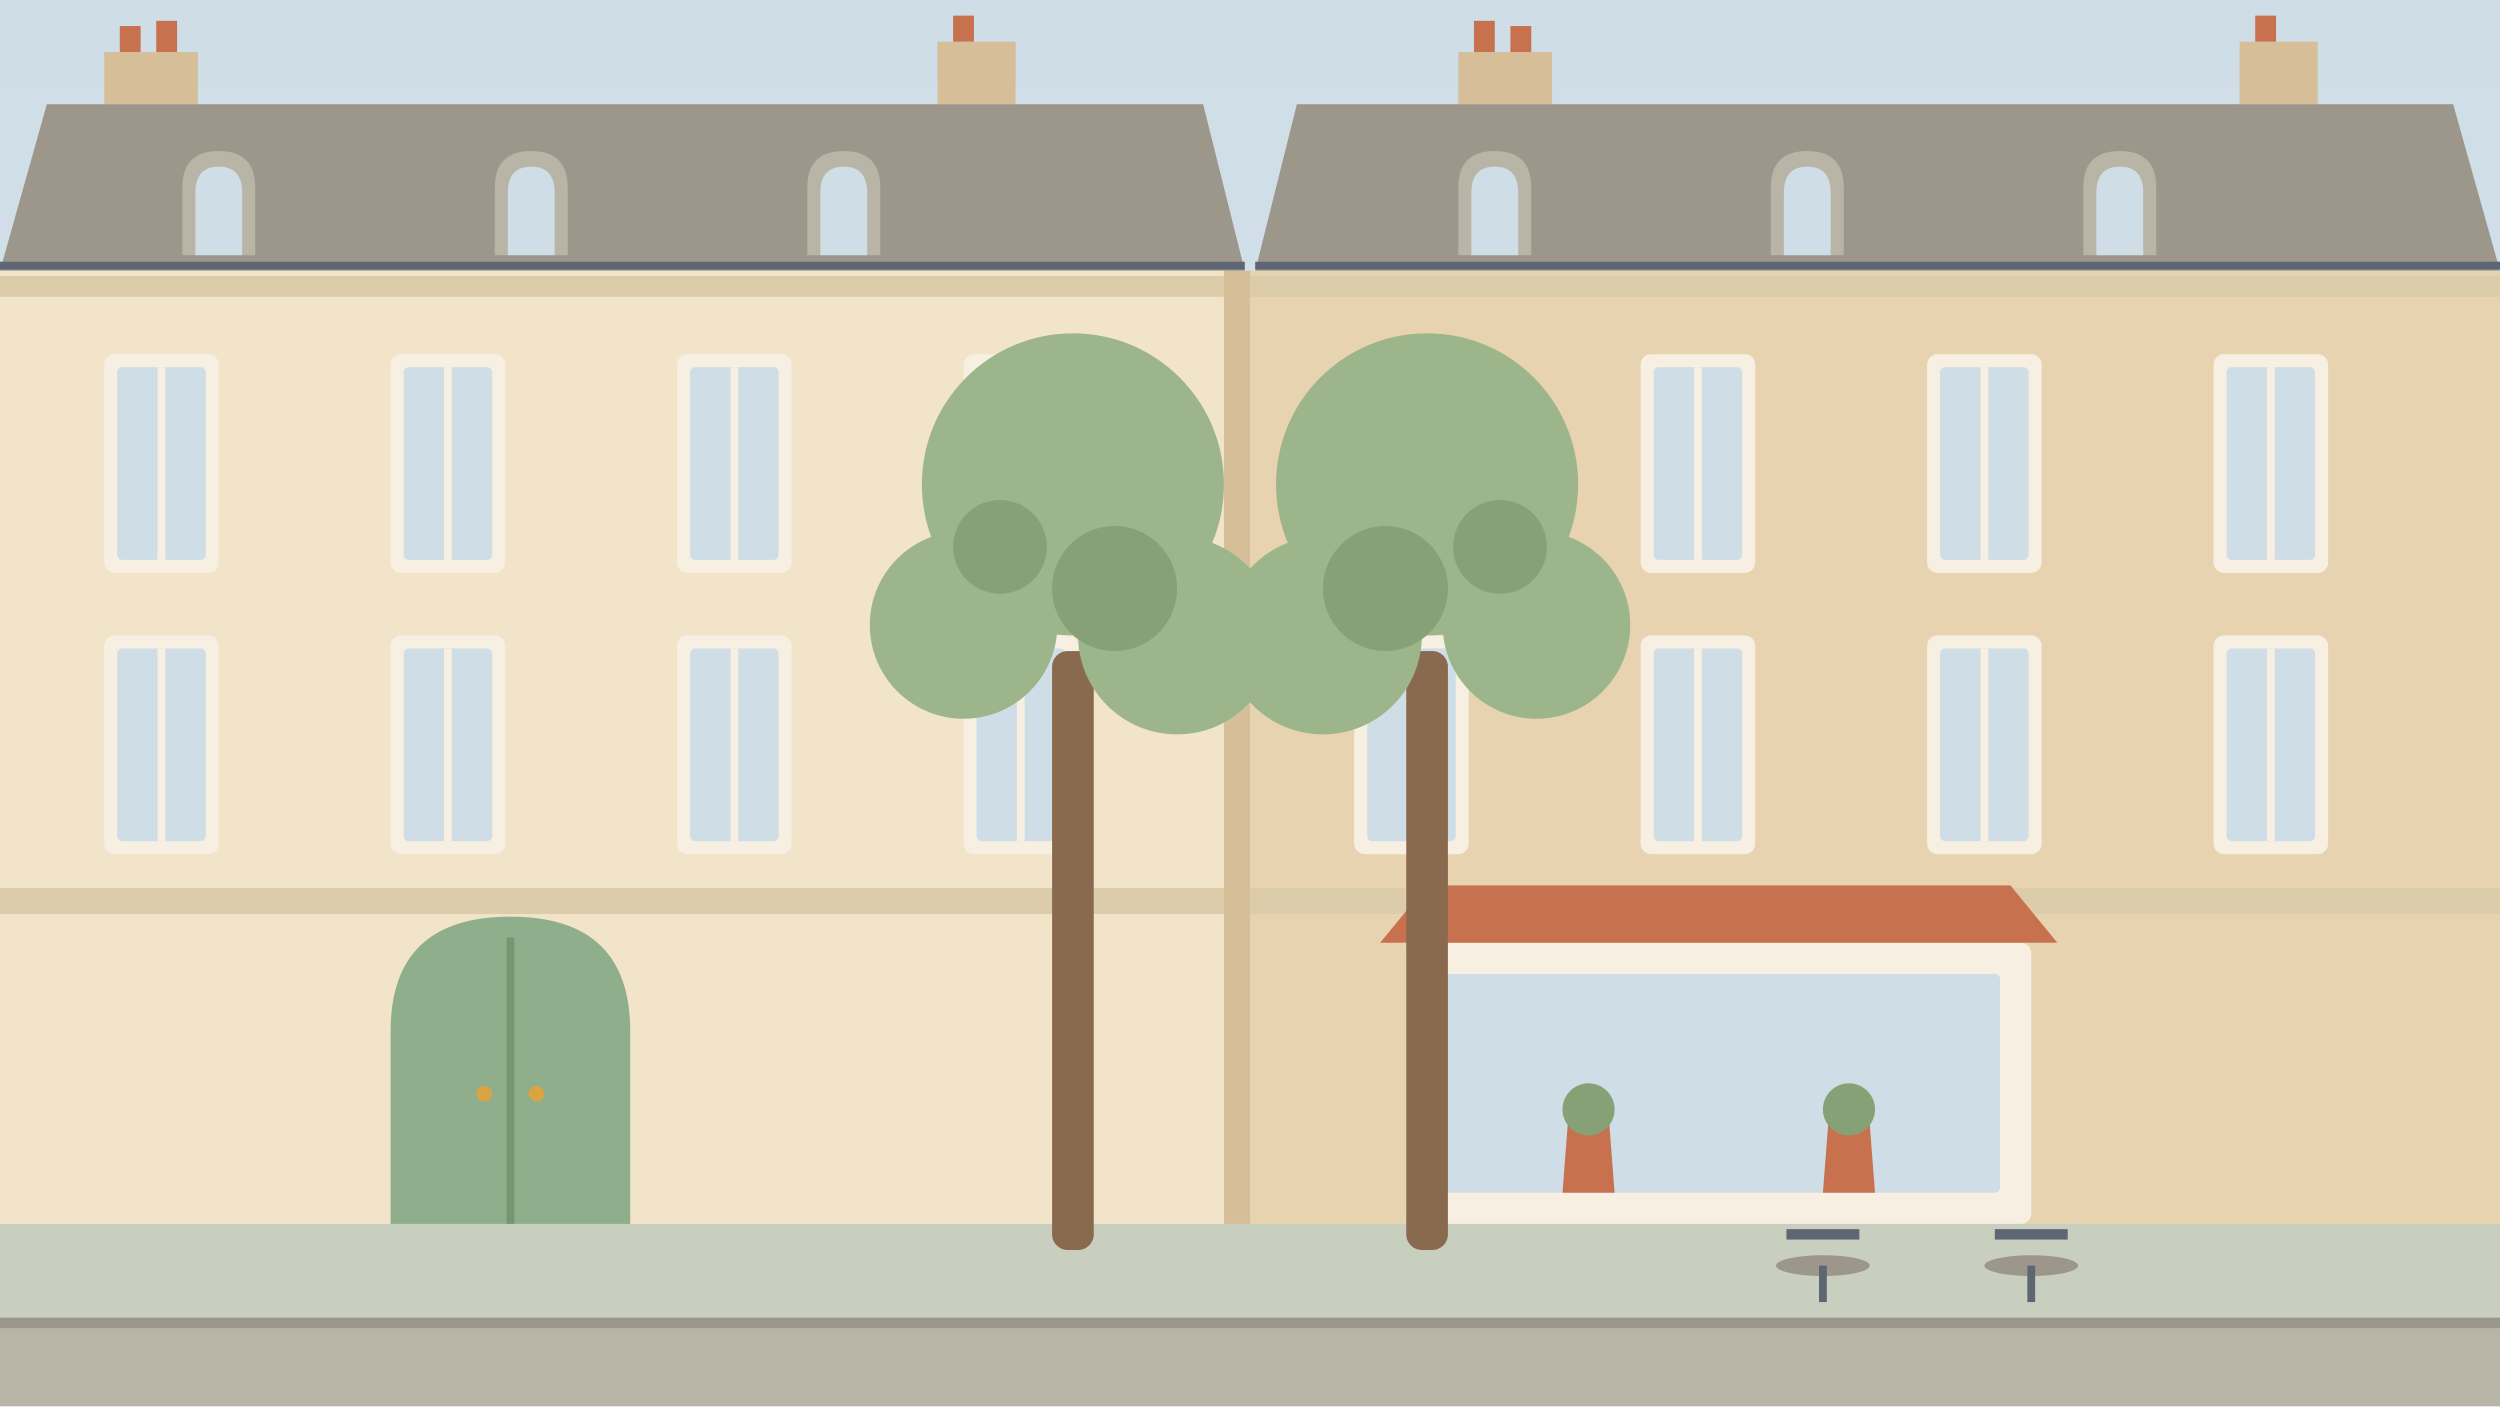
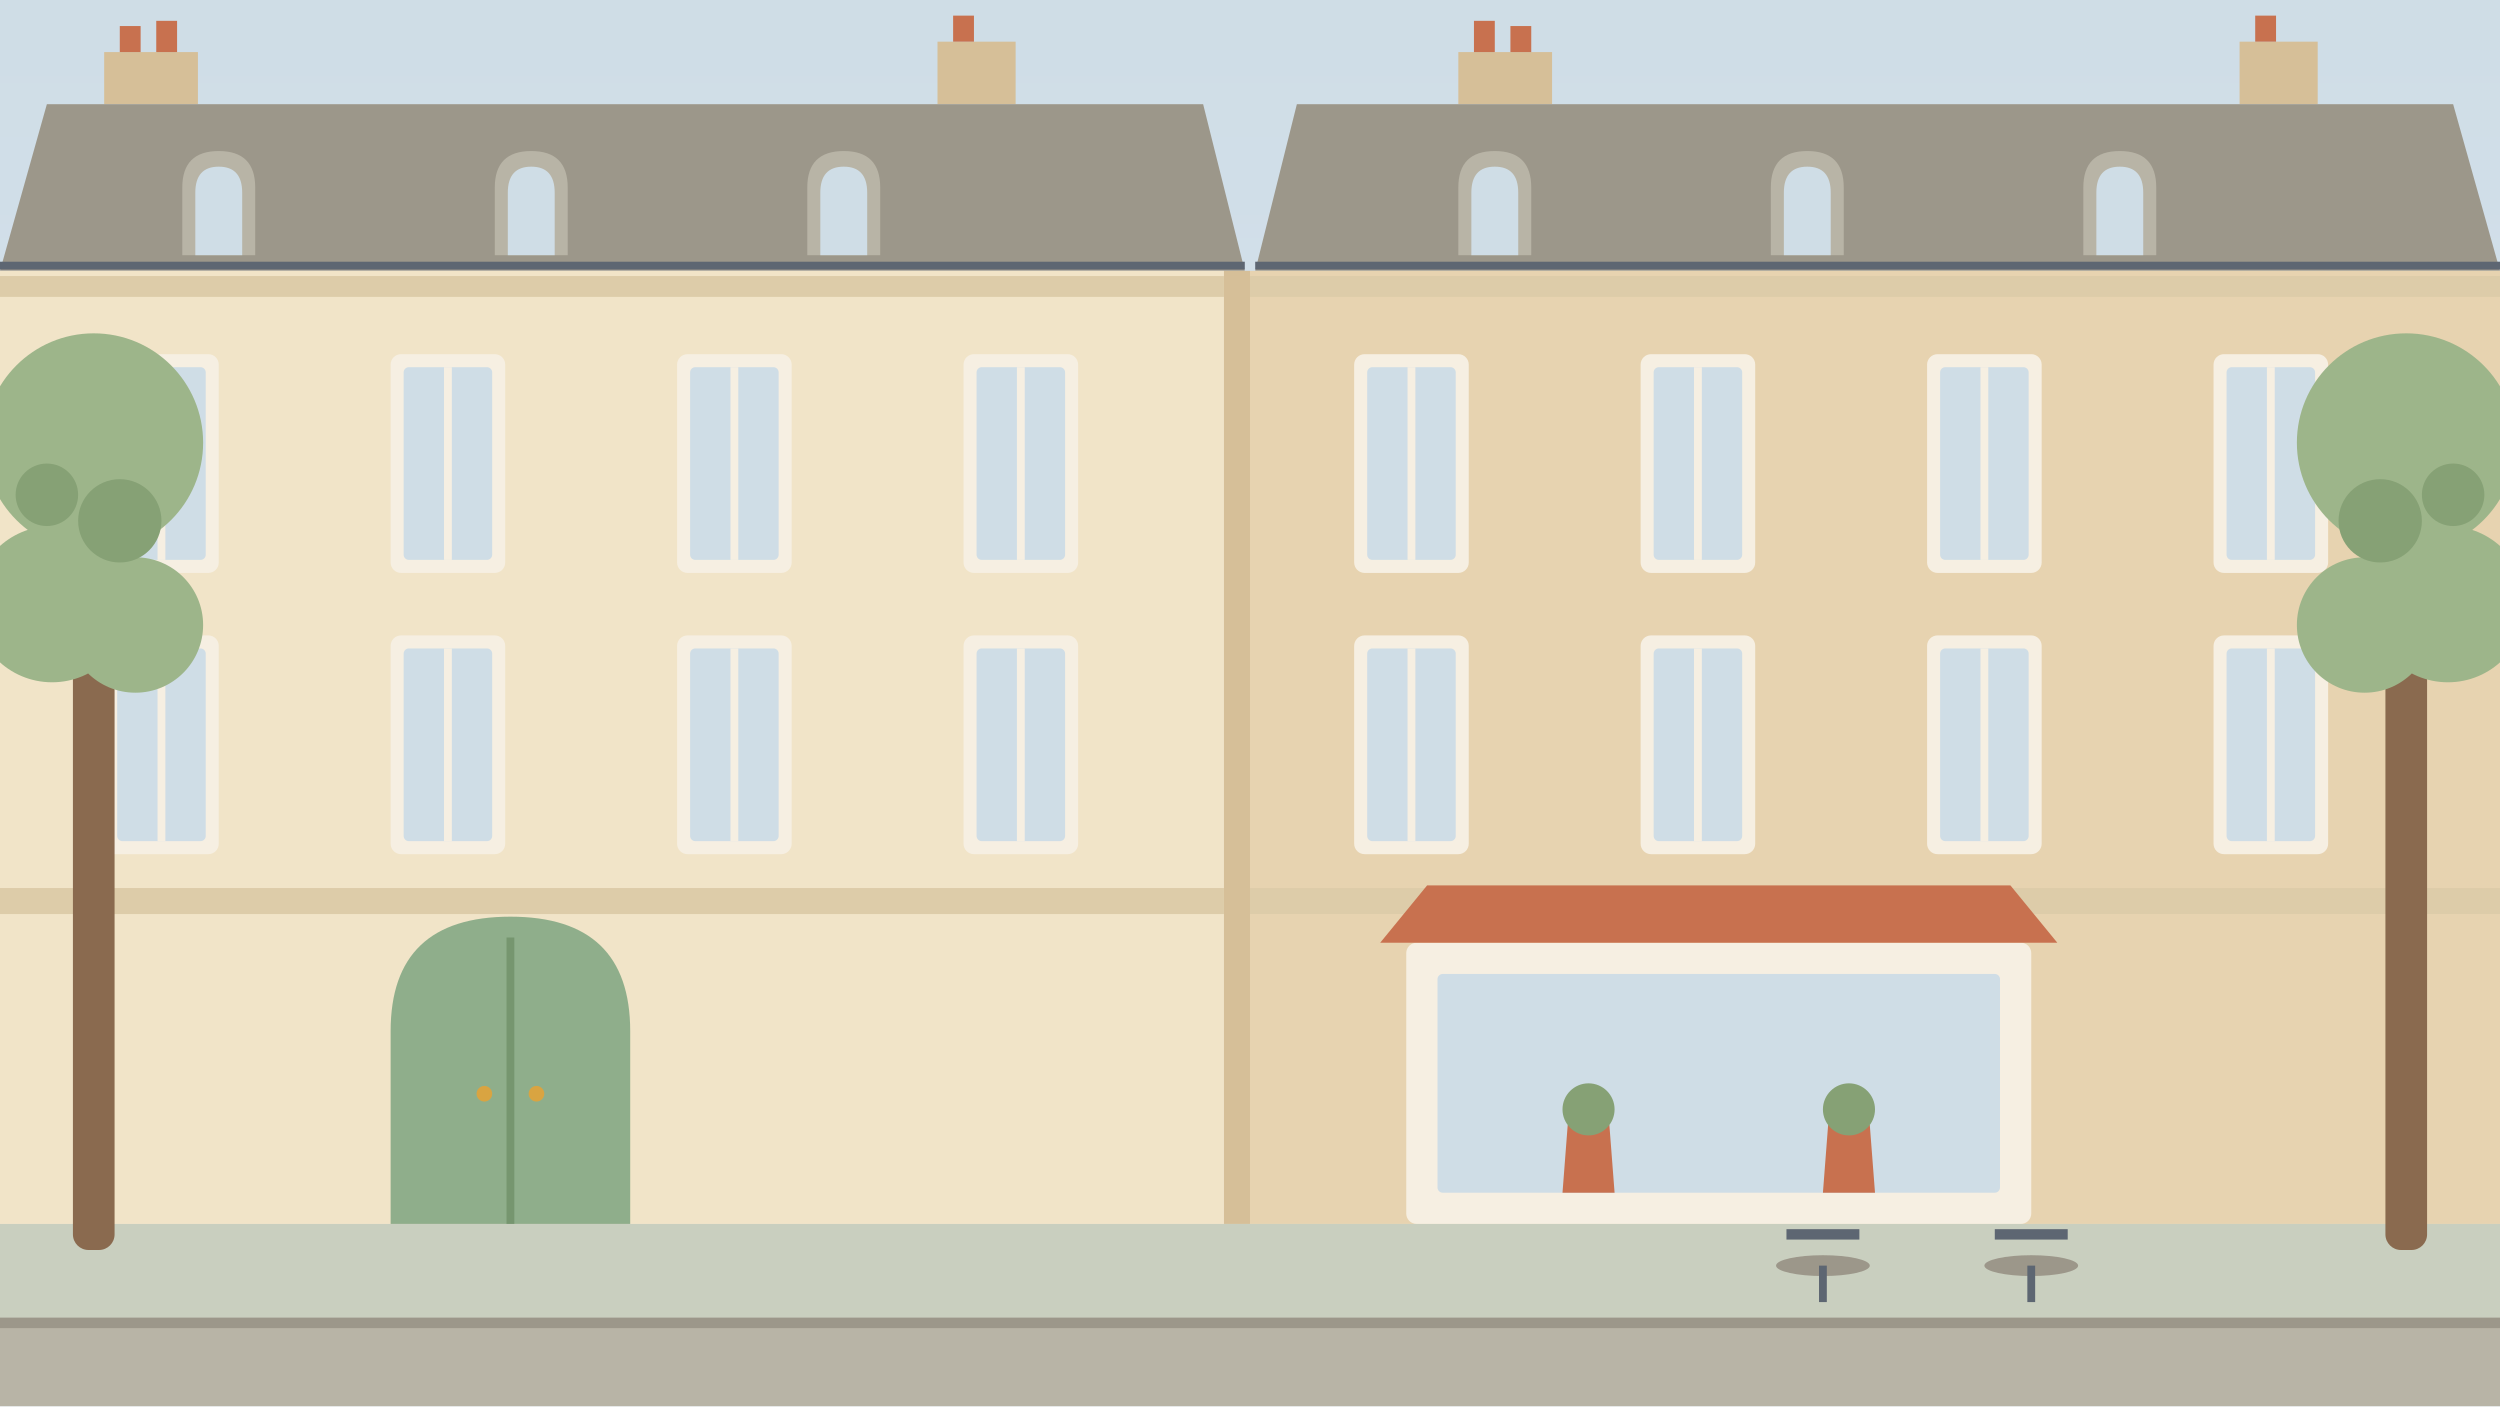
<svg xmlns="http://www.w3.org/2000/svg" viewBox="0 0 960 540" role="img" aria-labelledby="pa-t">
  <defs>
    <linearGradient id="pa-air" x1="0" y1="0" x2="0" y2="1">
      <stop offset="0" stop-color="#cfdde6" />
      <stop offset="1" stop-color="#d9e6f6" />
    </linearGradient>
    <g id="pa-w">
      <rect width="44" height="84" rx="4" fill="#f6efe2" />
      <rect x="5" y="5" width="34" height="74" rx="2" fill="#cfdde6" />
      <path d="M22 5V79" stroke="#f6efe2" stroke-width="3" />
    </g>
    <g id="pa-d">
      <path d="M0 40V14Q0 0 14 0Q28 0 28 14V40Z" fill="#b8b4a6" />
      <path d="M5 40V16Q5 6 14 6Q23 6 23 16V40Z" fill="#cfdde6" />
    </g>
  </defs>
  <rect width="960" height="540" fill="url(#pa-air)" />
  <path d="M40 40h36v-20h-36ZM360 40h30v-24h-30ZM560 40h36v-20h-36ZM860 40h30v-24h-30Z" fill="#d6bf98" />
  <path d="M46 20h8v-10h-8ZM60 20h8v-12h-8ZM366 16h8v-10h-8ZM566 20h8v-12h-8ZM580 20h8v-10h-8ZM866 16h8v-10h-8Z" fill="#c8714f" />
  <path d="M0 104L18 40H462L478 104ZM482 104L498 40H942L960 104Z" fill="#9c978a" />
  <use href="#pa-d" x="70" y="58" />
  <use href="#pa-d" x="190" y="58" />
  <use href="#pa-d" x="310" y="58" />
  <use href="#pa-d" x="560" y="58" />
  <use href="#pa-d" x="680" y="58" />
  <use href="#pa-d" x="800" y="58" />
  <rect x="0" y="104" width="470" height="366" fill="#f1e4c8" />
  <rect x="480" y="104" width="480" height="366" fill="#e7d3b0" />
  <rect x="470" y="104" width="10" height="366" fill="#d6bf98" />
  <path d="M0 102H478M482 102H960" stroke="#5d6672" stroke-width="3" />
  <path d="M0 110H470M480 110H960" stroke="#ddcca9" stroke-width="8" />
  <use href="#pa-w" x="40" y="136" />
  <use href="#pa-w" x="40" y="244" />
  <use href="#pa-w" x="150" y="136" />
  <use href="#pa-w" x="150" y="244" />
  <use href="#pa-w" x="260" y="136" />
  <use href="#pa-w" x="260" y="244" />
  <use href="#pa-w" x="370" y="136" />
  <use href="#pa-w" x="370" y="244" />
  <use href="#pa-w" x="520" y="136" />
  <use href="#pa-w" x="520" y="244" />
  <use href="#pa-w" x="630" y="136" />
  <use href="#pa-w" x="630" y="244" />
  <use href="#pa-w" x="740" y="136" />
  <use href="#pa-w" x="740" y="244" />
  <use href="#pa-w" x="850" y="136" />
  <use href="#pa-w" x="850" y="244" />
  <path d="M0 346H470M480 346H960" stroke="#ddcca9" stroke-width="10" />
  <path d="M150 470V396Q150 352 196 352Q242 352 242 396V470Z" fill="#8fae8b" />
  <path d="M196 360V470" stroke="#76966f" stroke-width="3" />
  <path d="M183 420a3 3 0 1 0 6 0a3 3 0 1 0 -6 0ZM203 420a3 3 0 1 0 6 0a3 3 0 1 0 -6 0Z" fill="#d9a441" />
  <rect x="540" y="362" width="240" height="108" rx="4" fill="#f6efe2" />
  <rect x="552" y="374" width="216" height="84" rx="2" fill="#cfdde6" />
  <path d="M530 362L548 340H772L790 362Z" fill="#c8714f" />
  <path d="M600 458h20l-2 -26h-16ZM700 458h20l-2 -26h-16Z" fill="#c8714f" />
  <path d="M600 426a10 10 0 1 0 20 0a10 10 0 1 0 -20 0ZM700 426a10 10 0 1 0 20 0a10 10 0 1 0 -20 0Z" fill="#86a175" />
  <rect y="470" width="960" height="40" fill="#c9cfbf" />
  <rect y="506" width="960" height="34" fill="#b8b4a6" />
  <path d="M0 508H960" stroke="#9c978a" stroke-width="4" />
  <path d="M682 486a18 4 0 1 0 36 0a18 4 0 1 0 -36 0ZM762 486a18 4 0 1 0 36 0a18 4 0 1 0 -36 0Z" fill="#9c978a" />
  <path d="M700 486V500M780 486V500" stroke="#5d6672" stroke-width="3" />
  <path d="M686 472h28v4h-28ZM766 472h28v4h-28Z" fill="#5d6672" />
-   <rect x="404" y="250" width="16" height="230" rx="6" fill="#8a6a4f" />
-   <rect x="540" y="250" width="16" height="230" rx="6" fill="#8a6a4f" />
-   <path d="M354 186a58 58 0 1 0 116 0a58 58 0 1 0 -116 0ZM334 240a36 36 0 1 0 72 0a36 36 0 1 0 -72 0ZM414 244a38 38 0 1 0 76 0a38 38 0 1 0 -76 0Z" fill="#9db58a" />
-   <path d="M404 226a24 24 0 1 0 48 0a24 24 0 1 0 -48 0ZM366 210a18 18 0 1 0 36 0a18 18 0 1 0 -36 0Z" fill="#86a175" />
-   <path d="M490 186a58 58 0 1 0 116 0a58 58 0 1 0 -116 0ZM554 240a36 36 0 1 0 72 0a36 36 0 1 0 -72 0ZM470 244a38 38 0 1 0 76 0a38 38 0 1 0 -76 0Z" fill="#9db58a" />
-   <path d="M508 226a24 24 0 1 0 48 0a24 24 0 1 0 -48 0ZM558 210a18 18 0 1 0 36 0a18 18 0 1 0 -36 0Z" fill="#86a175" />
+   <rect x="28" y="250" width="16" height="230" rx="6" fill="#8a6a4f" />
+   <rect x="916" y="250" width="16" height="230" rx="6" fill="#8a6a4f" />
+   <path d="M-6 170a42 42 0 1 0 84 0a42 42 0 1 0 -84 0ZM-10 232a30 30 0 1 0 60 0a30 30 0 1 0 -60 0ZM26 240a26 26 0 1 0 52 0a26 26 0 1 0 -52 0Z" fill="#9db58a" />
+   <path d="M30 200a16 16 0 1 0 32 0a16 16 0 1 0 -32 0ZM6 190a12 12 0 1 0 24 0a12 12 0 1 0 -24 0Z" fill="#86a175" />
+   <path d="M882 170a42 42 0 1 0 84 0a42 42 0 1 0 -84 0ZM910 232a30 30 0 1 0 60 0a30 30 0 1 0 -60 0ZM882 240a26 26 0 1 0 52 0a26 26 0 1 0 -52 0Z" fill="#9db58a" />
+   <path d="M898 200a16 16 0 1 0 32 0a16 16 0 1 0 -32 0ZM930 190a12 12 0 1 0 24 0a12 12 0 1 0 -24 0Z" fill="#86a175" />
</svg>
